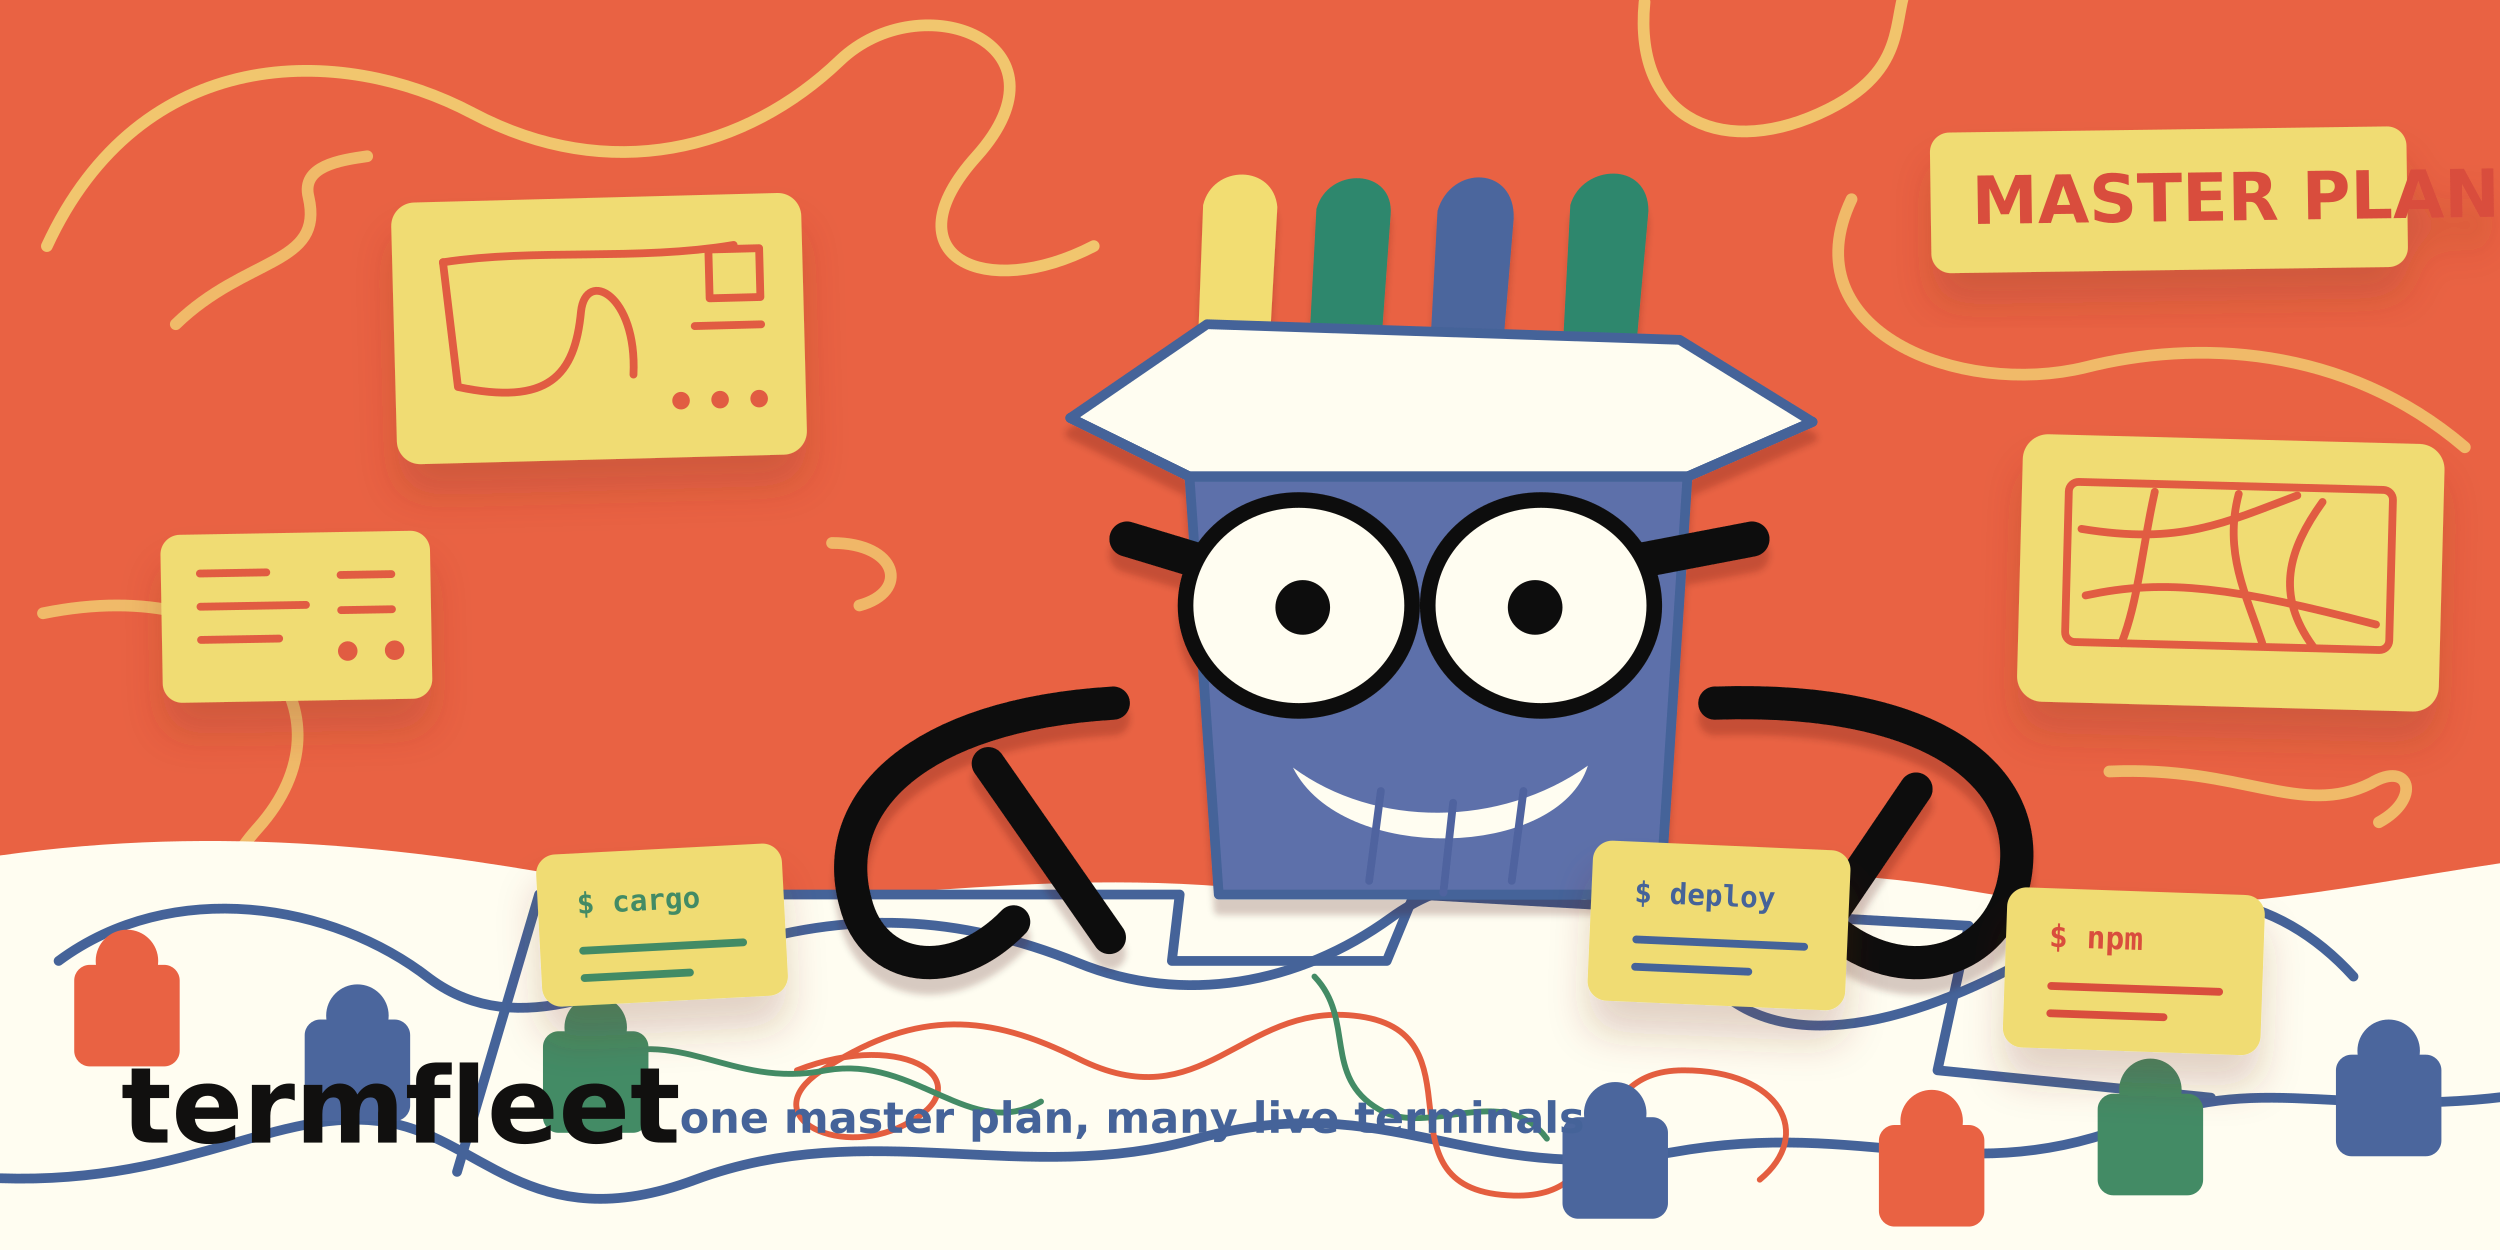
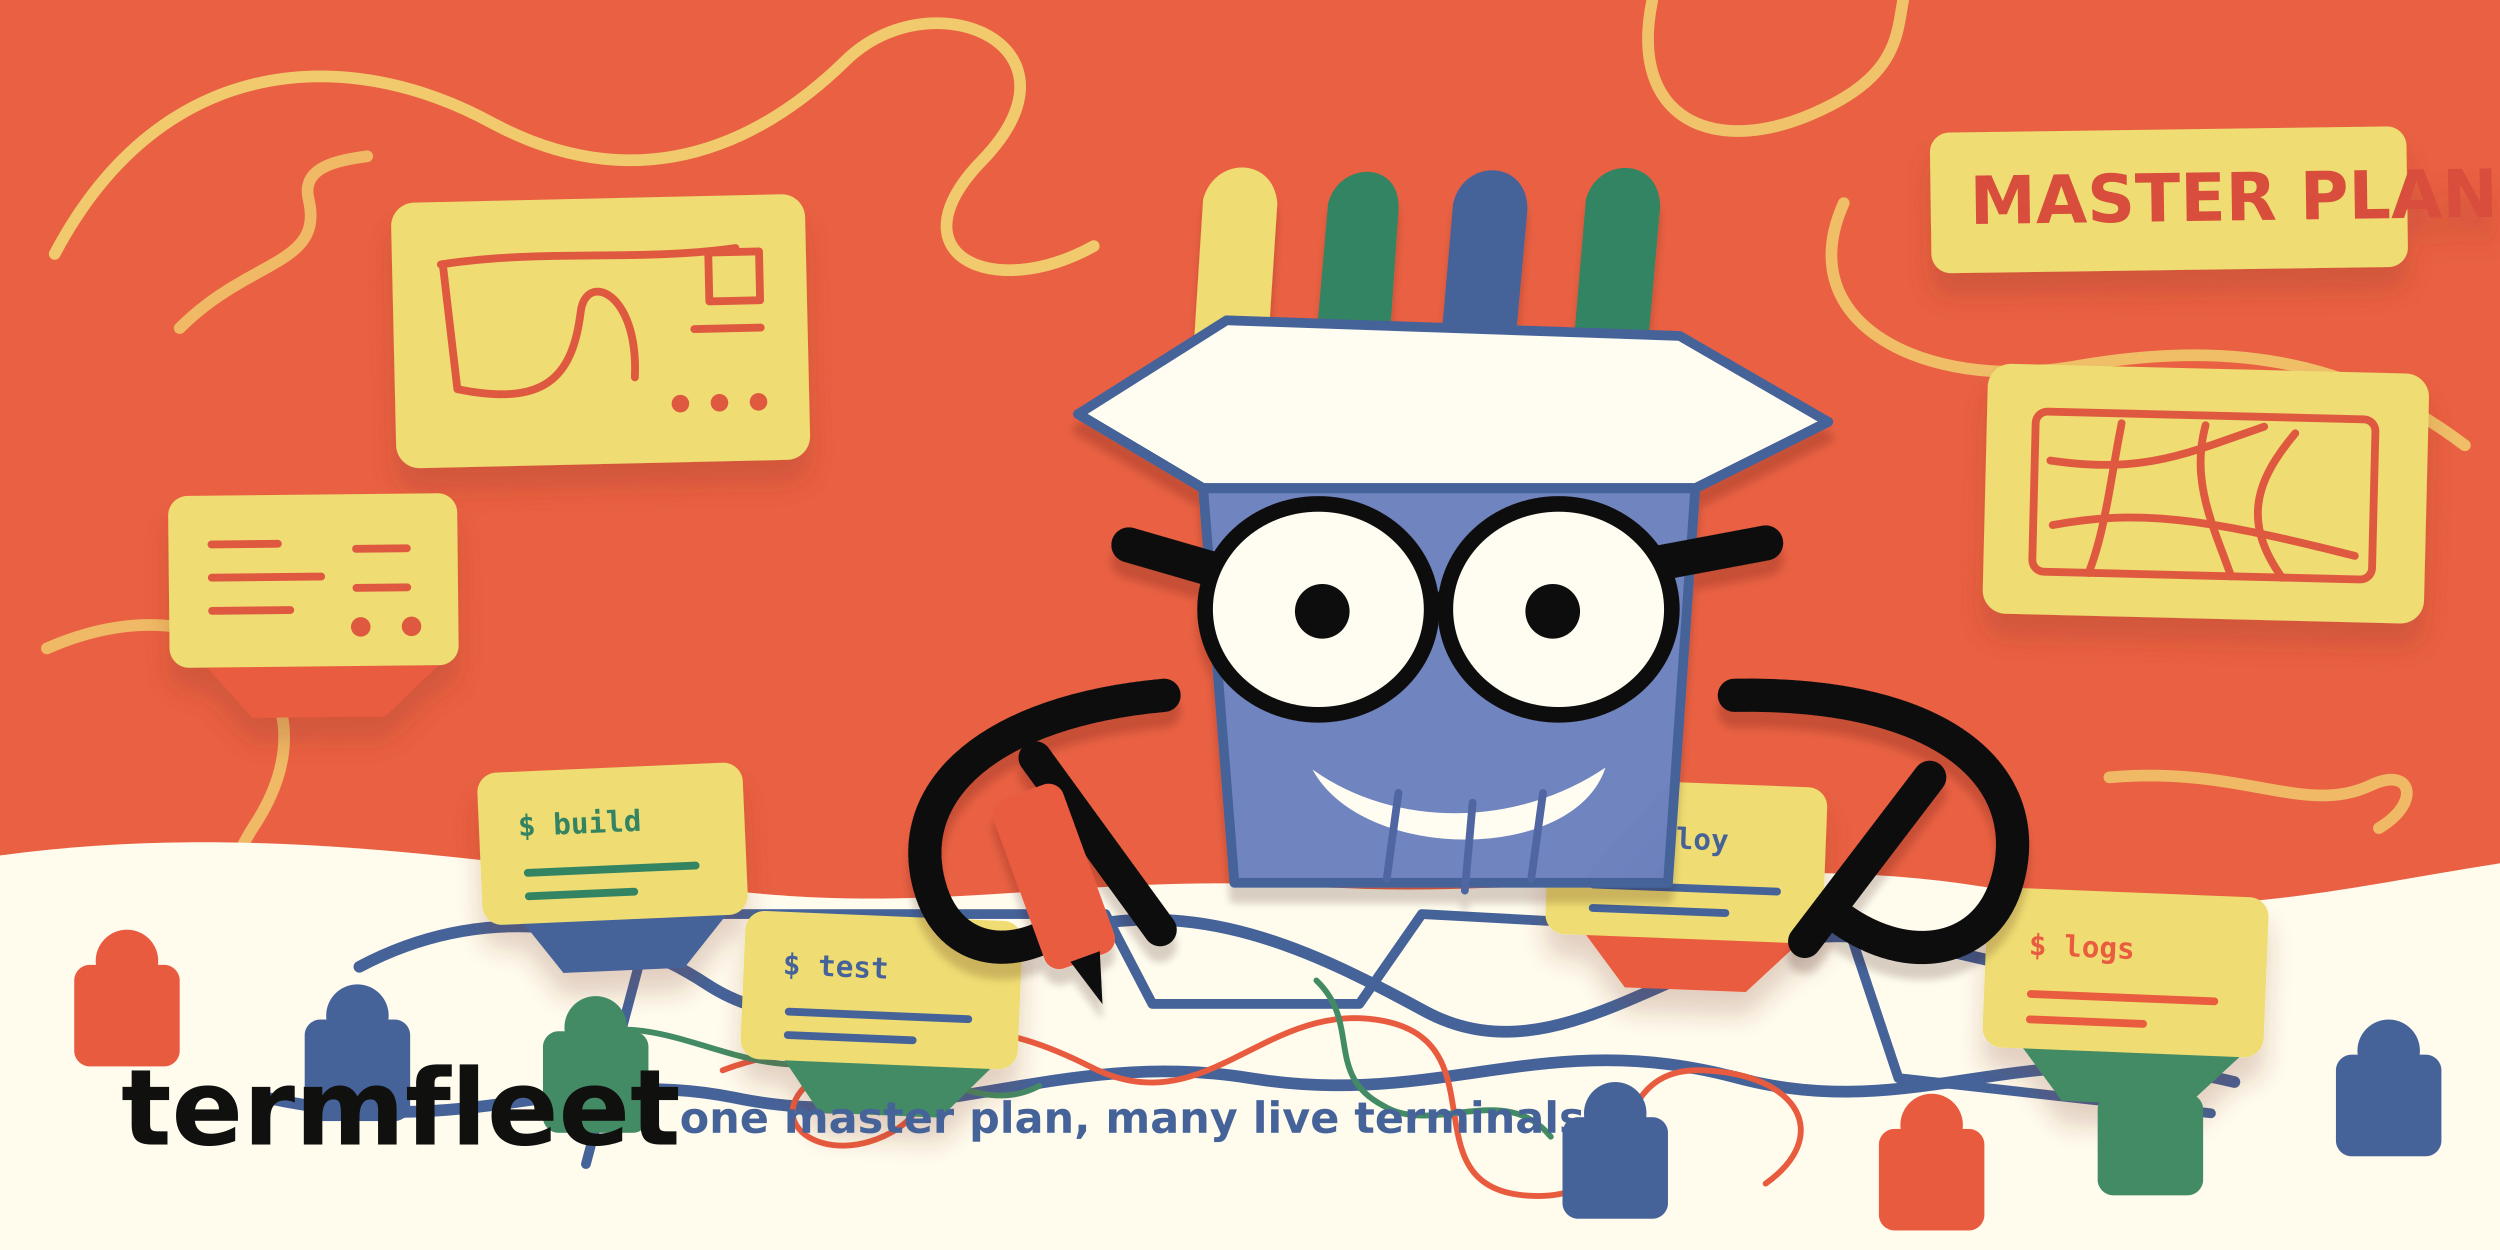
<svg xmlns="http://www.w3.org/2000/svg" width="1280" height="640" viewBox="0 0 1280 640" fill="none">
  <defs>
-     <filter id="softShadow" x="-20%" y="-20%" width="140%" height="150%" color-interpolation-filters="sRGB">
-       <feDropShadow dx="0" dy="16" stdDeviation="10" flood-color="#7b2e22" flood-opacity="0.22" />
+     <filter id="paperShadow" x="-20%" y="-20%" width="140%" height="150%" color-interpolation-filters="sRGB">
+       <feDropShadow dx="0" dy="12" stdDeviation="6" flood-color="#813325" flood-opacity="0.22" />
    </filter>
-     <filter id="inkShadow" x="-20%" y="-20%" width="140%" height="140%" color-interpolation-filters="sRGB">
-       <feDropShadow dx="0" dy="8" stdDeviation="1.5" flood-color="#3b1712" flood-opacity="0.2" />
+     <filter id="inkLift" x="-20%" y="-20%" width="140%" height="150%" color-interpolation-filters="sRGB">
+       <feDropShadow dx="0" dy="8" stdDeviation="2" flood-color="#34120d" flood-opacity="0.18" />
    </filter>
-     <linearGradient id="terminalBody" x1="540" y1="166" x2="740" y2="398" gradientUnits="userSpaceOnUse">
-       <stop stop-color="#6f83bc" />
-       <stop offset="1" stop-color="#4f639f" />
-     </linearGradient>
-     <linearGradient id="terminalTop" x1="500" y1="124" x2="814" y2="186" gradientUnits="userSpaceOnUse">
-       <stop stop-color="#ffffff" />
-       <stop offset="1" stop-color="#f1f4ff" />
+     <linearGradient id="flagshipBody" x1="520" y1="170" x2="782" y2="404" gradientUnits="userSpaceOnUse">
+       <stop stop-color="#6f84bf" />
+       <stop offset="1" stop-color="#5066a3" />
    </linearGradient>
    <style>
      .ui { font-family: DejaVu Sans, sans-serif; }
      .mono { font-family: DejaVu Sans Mono, monospace; }
-       .route { stroke: #f3dc77; stroke-width: 6; stroke-linecap: round; stroke-linejoin: round; fill: none; }
-       .thinRoute { stroke: #456399; stroke-width: 5; stroke-linecap: round; stroke-linejoin: round; fill: none; }
-       .taskRoute { stroke: #e45e3f; stroke-width: 3; stroke-linecap: round; stroke-linejoin: round; fill: none; }
-       .greenRoute { stroke: #438b65; stroke-width: 3; stroke-linecap: round; stroke-linejoin: round; fill: none; }
-       .ink { stroke: #11100f; stroke-width: 9; stroke-linecap: round; stroke-linejoin: round; }
-       .panelInk { stroke: #e15b42; stroke-width: 4; stroke-linecap: round; stroke-linejoin: round; }
    </style>
  </defs>
-   <rect width="1280" height="640" fill="#e96243" />
-   <path class="route" fill="none" opacity="0.82" d="M24 126C72 22 174 22 242 58C312 95 382 77 430 31C472 -9 552 22 500 80C454 131 504 155 560 126" />
-   <path class="route" fill="none" opacity="0.8" d="M842 1C836 63 884 82 936 56C982 33 966 4 980 -14" />
-   <path class="route" fill="none" opacity="0.72" d="M948 102C916 169 1003 204 1068 188C1123 174 1200 176 1262 229" />
-   <path class="route" fill="none" opacity="0.72" d="M22 314C130 292 185 365 132 424C86 475 114 545 224 514" />
-   <path class="route" fill="none" opacity="0.72" d="M1080 395C1148 392 1178 419 1214 401C1234 389 1240 409 1218 421" />
-   <path class="route" fill="none" opacity="0.72" d="M90 166C126 131 166 136 158 101C154 85 174 82 188 80" />
-   <path class="route" fill="none" opacity="0.7" d="M426 278C460 278 466 303 440 310" />
-   <g transform="translate(200 104) rotate(-1.5)" filter="url(#softShadow)">
-     <rect x="0" y="0" width="210" height="134" rx="12" fill="#f0dc73" />
-     <path class="panelInk" fill="none" d="M26 31C73 25 126 33 175 26" />
-     <path class="panelInk" fill="none" d="M26 31L32 95C78 106 92 91 96 58C99 36 125 50 122 91" />
-     <path class="panelInk" d="M162 28H188V53H162Z" fill="none" />
-     <path class="panelInk" d="M154 67H188" />
-     <circle cx="146" cy="105" r="4.5" fill="#e15b42" />
-     <circle cx="166" cy="105" r="4.5" fill="#e15b42" />
-     <circle cx="186" cy="105" r="4.5" fill="#e15b42" />
+   <rect width="1280" height="640" fill="#e96042" />
+   <path d="M28 130C84 24 181 24 252 63C323 101 385 78 433 31C477 -12 560 23 503 82C456 130 508 155 560 126" fill="none" stroke="#f1db73" stroke-width="6" stroke-linecap="round" stroke-linejoin="round" opacity="0.86" />
+   <path d="M846 0C833 62 879 82 933 56C984 32 967 4 980 -16" fill="none" stroke="#f1db73" stroke-width="6" stroke-linecap="round" stroke-linejoin="round" opacity="0.8" />
+   <path d="M944 104C916 166 986 200 1060 188C1128 176 1196 178 1262 228" fill="none" stroke="#f1db73" stroke-width="6" stroke-linecap="round" stroke-linejoin="round" opacity="0.76" />
+   <path d="M24 332C110 294 177 352 130 423C92 482 130 542 224 516" fill="none" stroke="#f1db73" stroke-width="6" stroke-linecap="round" stroke-linejoin="round" opacity="0.72" />
+   <path d="M1080 398C1148 392 1180 418 1214 402C1235 392 1240 411 1218 424" fill="none" stroke="#f1db73" stroke-width="6" stroke-linecap="round" stroke-linejoin="round" opacity="0.72" />
+   <path d="M92 168C128 132 166 136 158 102C154 85 174 82 188 80" fill="none" stroke="#f1db73" stroke-width="6" stroke-linecap="round" stroke-linejoin="round" opacity="0.72" />
+   <g filter="url(#paperShadow)">
+     <g transform="translate(200 104) rotate(-1.3)">
+       <rect width="212" height="136" rx="12" fill="#efdc72" />
+       <path d="M25 32C77 25 126 33 176 27" fill="none" stroke="#df5840" stroke-width="4" stroke-linecap="round" />
+       <path d="M26 32L32 96C76 106 91 92 96 58C99 37 126 48 123 92" fill="none" stroke="#df5840" stroke-width="4" stroke-linecap="round" stroke-linejoin="round" />
+       <path d="M162 29H188V54H162Z" fill="none" stroke="#df5840" stroke-width="4" stroke-linejoin="round" />
+       <path d="M154 68H188" stroke="#df5840" stroke-width="4" stroke-linecap="round" />
+       <circle cx="146" cy="106" r="4.5" fill="#df5840" />
+       <circle cx="166" cy="106" r="4.5" fill="#df5840" />
+       <circle cx="186" cy="106" r="4.5" fill="#df5840" />
+     </g>
+     <g transform="translate(988 68) rotate(-0.8)">
+       <rect width="244" height="72" rx="10" fill="#efdc72" />
+       <text x="20" y="47" class="ui" font-size="34" font-weight="800" fill="#d84d3b">MASTER PLAN</text>
+     </g>
+     <g transform="translate(1018 186) rotate(1.4)">
+       <rect width="226" height="128" rx="12" fill="#efdc72" />
+       <rect x="25" y="24" width="174" height="82" rx="6" fill="none" stroke="#df5840" stroke-width="4" />
+       <path d="M33 49C82 55 104 43 142 29M35 82C78 73 111 76 190 94M69 29C64 58 62 84 54 106M112 29C105 58 117 80 127 106M158 32C138 57 132 78 153 106" fill="none" stroke="#df5840" stroke-width="4" stroke-linecap="round" />
+     </g>
  </g>
-   <g transform="translate(988 68) rotate(-0.8)" filter="url(#softShadow)">
-     <rect x="0" y="0" width="244" height="72" rx="10" fill="#f0dc73" />
-     <text x="21" y="47" class="ui" font-size="34" font-weight="700" fill="#d94d3c">MASTER PLAN</text>
+   <path d="M0 438C132 420 254 442 374 456C485 469 559 446 676 454C796 462 902 433 1027 456C1128 474 1196 455 1280 442V640H0V438Z" fill="#fffbed" />
+   <path d="M136 562C242 585 291 545 376 562C472 582 542 536 640 552C738 568 790 525 890 552C982 576 1036 528 1144 554" fill="none" stroke="#456399" stroke-width="6" stroke-linecap="round" stroke-linejoin="round" />
+   <path d="M184 495C246 462 312 471 362 504C425 545 494 489 548 476C618 458 680 491 730 518C792 551 850 495 914 482C984 468 1048 516 1104 492" fill="none" stroke="#456399" stroke-width="6" stroke-linecap="round" stroke-linejoin="round" />
+   <path d="M300 596L334 468L566 468L590 514L696 514L728 468L948 480L972 552L1132 570" fill="none" stroke="#456399" stroke-width="5" stroke-linecap="round" stroke-linejoin="round" />
+   <path d="M370 548C438 522 499 556 456 580C419 600 383 570 424 548C476 520 510 522 558 546C616 576 646 514 704 522C770 531 720 606 780 612C846 618 816 546 872 548C922 550 938 582 904 606" fill="none" stroke="#e95b3f" stroke-width="3" stroke-linecap="round" stroke-linejoin="round" />
+   <path d="M292 532C338 514 374 552 424 544C468 536 498 574 532 556M674 502C697 524 678 550 708 566C734 582 770 553 794 582" fill="none" stroke="#438b65" stroke-width="3" stroke-linecap="round" stroke-linejoin="round" />
+   <g filter="url(#paperShadow)">
+     <g transform="translate(244 396) rotate(-2.5)">
+       <path d="M18 74H128L102 104H40L18 74Z" fill="#456399" />
+       <rect width="136" height="78" rx="10" fill="#efdc72" />
+       <text x="20" y="33" class="mono" font-size="15" font-weight="800" fill="#338462">$ build</text>
+       <path d="M24 52H110M24 64H78" stroke="#338462" stroke-width="4" stroke-linecap="round" />
+     </g>
+     <g transform="translate(382 466) rotate(2.4)">
+       <path d="M20 72H132L104 102H42L20 72Z" fill="#438b65" />
+       <rect width="142" height="76" rx="10" fill="#efdc72" />
+       <text x="20" y="32" class="mono" font-size="15" font-weight="800" fill="#456399">$ test</text>
+       <path d="M24 51H116M24 63H88" stroke="#456399" stroke-width="4" stroke-linecap="round" />
+     </g>
+     <g transform="translate(794 398) rotate(2.2)">
+       <path d="M18 76H134L104 106H42L18 76Z" fill="#e95b3f" />
+       <rect width="142" height="80" rx="10" fill="#efdc72" />
+       <text x="20" y="34" class="mono" font-size="15" font-weight="800" fill="#456399">$ deploy</text>
+       <path d="M24 54H118M24 66H92" stroke="#456399" stroke-width="4" stroke-linecap="round" />
+     </g>
+     <g transform="translate(1018 454) rotate(2.3)">
+       <path d="M18 78H136L106 108H42L18 78Z" fill="#438b65" />
+       <rect width="144" height="82" rx="10" fill="#efdc72" />
+       <text x="22" y="34" class="mono" font-size="15" font-weight="800" fill="#e95b3f">$ logs</text>
+       <path d="M24 54H118M24 67H82" stroke="#e95b3f" stroke-width="4" stroke-linecap="round" />
+     </g>
+     <g transform="translate(86 254) rotate(-0.6)">
+       <path d="M14 82H144L110 114H42L14 82Z" fill="#e95b3f" />
+       <rect width="148" height="88" rx="10" fill="#efdc72" />
+       <path d="M22 25H56M22 42H78M22 59H62M96 28H122M96 48H122" stroke="#df5840" stroke-width="4" stroke-linecap="round" />
+       <circle cx="98" cy="68" r="5" fill="#df5840" />
+       <circle cx="124" cy="68" r="5" fill="#df5840" />
+     </g>
  </g>
-   <g transform="translate(1036 222) rotate(1.5)" filter="url(#softShadow)">
-     <rect x="0" y="0" width="216" height="137" rx="13" fill="#f0dc73" />
-     <rect x="24" y="24" width="166" height="82" rx="5" fill="none" stroke="#e15b42" stroke-width="4" />
-     <path class="panelInk" fill="none" d="M31 48C82 55 104 43 141 28M34 82C75 72 110 76 183 93M68 28C62 59 61 84 53 106M111 28C104 58 116 79 125 104M154 31C137 56 131 79 151 105" />
+   <g transform="translate(468 72)" filter="url(#inkLift)">
+     <path d="M148 30C154 8 184 8 186 32L180 124H142L148 30Z" fill="#efdc72" />
+     <path d="M212 32C218 10 250 10 248 36L242 124H204L212 32Z" fill="#338462" />
+     <path d="M276 32C282 8 315 10 314 36L306 124H268L276 32Z" fill="#456399" />
+     <path d="M344 30C350 8 382 8 382 34L374 124H336L344 30Z" fill="#338462" />
+     <path d="M84 140L160 92L392 100L468 144L400 178H148L84 140Z" fill="#fffdf1" stroke="#456399" stroke-width="5" stroke-linejoin="round" />
+     <path d="M148 178H400L386 380H164L148 178Z" fill="url(#flagshipBody)" stroke="#456399" stroke-width="5" stroke-linejoin="round" />
+     <path d="M84 140L148 178H400L468 144" fill="none" stroke="#456399" stroke-width="5" stroke-linecap="round" stroke-linejoin="round" />
+     <path d="M110 207L210 236M276 236L436 206" fill="none" stroke="#10100f" stroke-width="18" stroke-linecap="round" stroke-linejoin="round" />
+     <ellipse cx="207" cy="240" rx="58" ry="54" fill="#fffdf1" stroke="#10100f" stroke-width="8" />
+     <ellipse cx="330" cy="240" rx="58" ry="54" fill="#fffdf1" stroke="#10100f" stroke-width="8" />
+     <circle cx="209" cy="241" r="14" fill="#10100f" />
+     <circle cx="327" cy="241" r="14" fill="#10100f" />
+     <path d="M204 322C246 352 308 352 354 321C338 370 230 370 204 322Z" fill="#fffdf1" />
+     <path d="M248 334L242 378M286 339L282 384M322 334L316 378" stroke="#5066a3" stroke-width="4" stroke-linecap="round" />
+     <path d="M128 284C40 292 -6 332 8 382C18 418 54 423 86 395" fill="none" stroke="#10100f" stroke-width="17" stroke-linecap="round" stroke-linejoin="round" />
+     <path d="M420 284C528 282 574 326 560 378C550 416 510 424 474 398" fill="none" stroke="#10100f" stroke-width="17" stroke-linecap="round" stroke-linejoin="round" />
+     <path d="M62 316L126 404" fill="none" stroke="#10100f" stroke-width="17" stroke-linecap="round" stroke-linejoin="round" />
+     <path d="M520 326L456 410" fill="none" stroke="#10100f" stroke-width="17" stroke-linecap="round" stroke-linejoin="round" />
+     <g transform="translate(38 340) rotate(-20)">
+       <rect x="0" y="0" width="38" height="92" rx="8" fill="#e95b3f" />
+       <path d="M12 90L28 90L20 116Z" fill="#10100f" />
+     </g>
  </g>
-   <path d="M0 438C114 422 216 434 318 454C410 472 502 444 628 454C764 464 879 432 1008 456C1116 475 1192 455 1280 442V640H0V438Z" fill="#fffdf1" />
-   <path class="thinRoute" fill="none" d="M-20 602C88 612 137 567 194 574C246 580 270 636 356 604C445 571 525 608 613 583C712 556 752 608 856 590C956 572 1006 611 1096 574C1160 548 1204 575 1300 559" />
-   <path class="thinRoute" fill="none" d="M30 492C88 449 170 462 220 501C266 535 320 503 372 486C434 466 490 468 552 493C606 515 665 504 712 470C766 431 832 454 876 503C919 549 1002 514 1056 481C1112 446 1166 457 1205 500" />
-   <path class="thinRoute" fill="none" d="M234 600L276 458L604 458L600 492L710 492L724 458L1008 474L992 548L1132 562" />
-   <path class="taskRoute" fill="none" d="M408 548C464 526 505 555 463 576C428 594 383 570 424 546C470 517 506 519 552 542C616 574 635 514 693 520C762 527 702 608 772 612C833 616 806 548 862 548C912 548 929 581 901 604" />
-   <path class="greenRoute" fill="none" d="M302 544C348 523 373 558 423 548C469 540 497 585 533 564M673 500C694 522 677 551 706 568C731 583 770 553 792 583" />
-   <g transform="translate(486 74)" filter="url(#inkShadow)">
-     <path d="M130 31C135 10 166 10 168 32L162 139H126L130 31Z" fill="#f2dd72" />
-     <path d="M188 33C194 11 228 12 226 36L218 146H182L188 33Z" fill="#2f876d" />
-     <path d="M250 34C257 10 290 11 289 38L280 146H244L250 34Z" fill="#4b669d" />
-     <path d="M318 31C324 10 358 8 358 34L348 145H312L318 31Z" fill="#2f876d" />
-     <path d="M62 140L132 92L374 100L442 142L378 170H123L62 140Z" fill="#fffdf1" stroke="#456399" stroke-width="5" stroke-linejoin="round" />
-     <path d="M123 170H378L364 384H138L123 170Z" fill="#5d70aa" stroke="#456399" stroke-width="5" stroke-linejoin="round" />
-     <path d="M62 140L123 170H378L442 142" fill="none" stroke="#456399" stroke-width="5" stroke-linecap="round" stroke-linejoin="round" />
-     <path d="M91 202L190 232M254 232L411 202" fill="none" stroke="#11100f" stroke-width="18" stroke-linecap="round" stroke-linejoin="round" />
-     <path d="M84 286C-16 292 -62 337 -48 388C-39 424 2 430 33 398" fill="none" stroke="#11100f" stroke-width="17" stroke-linecap="round" stroke-linejoin="round" />
-     <path d="M392 286C510 282 559 328 544 382C533 420 488 432 452 402" fill="none" stroke="#11100f" stroke-width="17" stroke-linecap="round" stroke-linejoin="round" />
-     <path d="M20 317L82 406" fill="none" stroke="#11100f" stroke-width="17" stroke-linecap="round" stroke-linejoin="round" />
-     <path d="M495 330L438 414" fill="none" stroke="#11100f" stroke-width="17" stroke-linecap="round" stroke-linejoin="round" />
-     <ellipse cx="179" cy="236" rx="58" ry="54" fill="#fffdf1" stroke="#11100f" stroke-width="8" />
-     <ellipse cx="303" cy="236" rx="58" ry="54" fill="#fffdf1" stroke="#11100f" stroke-width="8" />
-     <circle cx="181" cy="237" r="14" fill="#11100f" />
-     <circle cx="300" cy="237" r="14" fill="#11100f" />
-     <path d="M176 319C218 350 282 350 327 318C312 366 201 369 176 319Z" fill="#fffdf1" />
-     <path d="M221 331L215 377M258 337L253 383M294 331L288 377" stroke="#4f639f" stroke-width="4" stroke-linecap="round" />
-   </g>
-   <g transform="translate(38 476)">
-     <g transform="translate(0 0)">
-       <rect x="0" y="18" width="54" height="52" rx="8" fill="#e96243" />
-       <circle cx="27" cy="16" r="16" fill="#e96243" />
+   <g>
+     <g transform="translate(38 476)">
+       <rect x="0" y="18" width="54" height="52" rx="8" fill="#e95b3f" />
+       <circle cx="27" cy="16" r="16" fill="#e95b3f" />
    </g>
-     <g transform="translate(118 28)">
-       <rect x="0" y="18" width="54" height="52" rx="8" fill="#4b669d" />
-       <circle cx="27" cy="16" r="16" fill="#4b669d" />
+     <g transform="translate(156 504)">
+       <rect x="0" y="18" width="54" height="52" rx="8" fill="#456399" />
+       <circle cx="27" cy="16" r="16" fill="#456399" />
    </g>
-     <g transform="translate(240 34)">
+     <g transform="translate(278 510)">
      <rect x="0" y="18" width="54" height="52" rx="8" fill="#438b65" />
      <circle cx="27" cy="16" r="16" fill="#438b65" />
    </g>
-     <g transform="translate(762 78)">
-       <rect x="0" y="18" width="54" height="52" rx="8" fill="#4b669d" />
-       <circle cx="27" cy="16" r="16" fill="#4b669d" />
+     <g transform="translate(800 554)">
+       <rect x="0" y="18" width="54" height="52" rx="8" fill="#456399" />
+       <circle cx="27" cy="16" r="16" fill="#456399" />
    </g>
-     <g transform="translate(924 82)">
-       <rect x="0" y="18" width="54" height="52" rx="8" fill="#e96243" />
-       <circle cx="27" cy="16" r="16" fill="#e96243" />
+     <g transform="translate(962 560)">
+       <rect x="0" y="18" width="54" height="52" rx="8" fill="#e95b3f" />
+       <circle cx="27" cy="16" r="16" fill="#e95b3f" />
    </g>
-     <g transform="translate(1036 66)">
+     <g transform="translate(1074 542)">
      <rect x="0" y="18" width="54" height="52" rx="8" fill="#438b65" />
      <circle cx="27" cy="16" r="16" fill="#438b65" />
    </g>
-     <g transform="translate(1158 46)">
-       <rect x="0" y="18" width="54" height="52" rx="8" fill="#4b669d" />
-       <circle cx="27" cy="16" r="16" fill="#4b669d" />
+     <g transform="translate(1196 522)">
+       <rect x="0" y="18" width="54" height="52" rx="8" fill="#456399" />
+       <circle cx="27" cy="16" r="16" fill="#456399" />
    </g>
  </g>
-   <g filter="url(#softShadow)">
-     <g transform="translate(82 274) rotate(-1)">
-       <rect x="0" y="0" width="138" height="86" rx="10" fill="#f0dc73" />
-       <path class="panelInk" d="M20 20H54M20 37H74M20 54H60M92 22H118M92 40H118" />
-       <circle cx="95" cy="61" r="5" fill="#e15b42" />
-       <circle cx="119" cy="61" r="5" fill="#e15b42" />
-     </g>
-     <g transform="translate(1028 454) rotate(2)">
-       <rect x="0" y="0" width="132" height="82" rx="10" fill="#f0dc73" />
-       <text x="22" y="30" class="mono" font-size="16" font-weight="700" fill="#d94d3c">$ npm</text>
-       <path d="M24 50H110M24 64H82" stroke="#d94d3c" stroke-width="4" stroke-linecap="round" />
-     </g>
-     <g transform="translate(274 438) rotate(-3)">
-       <rect x="0" y="0" width="126" height="78" rx="10" fill="#f0dc73" />
-       <text x="20" y="31" class="mono" font-size="15" font-weight="700" fill="#438b65">$ cargo</text>
-       <path d="M22 50H104M22 64H76" stroke="#438b65" stroke-width="4" stroke-linecap="round" />
-     </g>
-     <g transform="translate(816 430) rotate(2.5)">
-       <rect x="0" y="0" width="132" height="82" rx="10" fill="#f0dc73" />
-       <text x="22" y="31" class="mono" font-size="15" font-weight="700" fill="#456399">$ deploy</text>
-       <path d="M24 50H110M24 64H82" stroke="#456399" stroke-width="4" stroke-linecap="round" />
-     </g>
-   </g>
-   <g transform="translate(62 585)">
-     <text x="0" y="0" class="ui" font-size="54" font-weight="800" fill="#11100f">termfleet</text>
-     <text x="286" y="-5" class="ui" font-size="22" font-weight="700" fill="#456399">one master plan, many live terminals</text>
+   <g transform="translate(62 586)">
+     <text x="0" y="0" class="ui" font-size="54" font-weight="900" fill="#10100f">termfleet</text>
+     <text x="286" y="-6" class="ui" font-size="22" font-weight="800" fill="#456399">one master plan, many live terminals</text>
  </g>
</svg>
